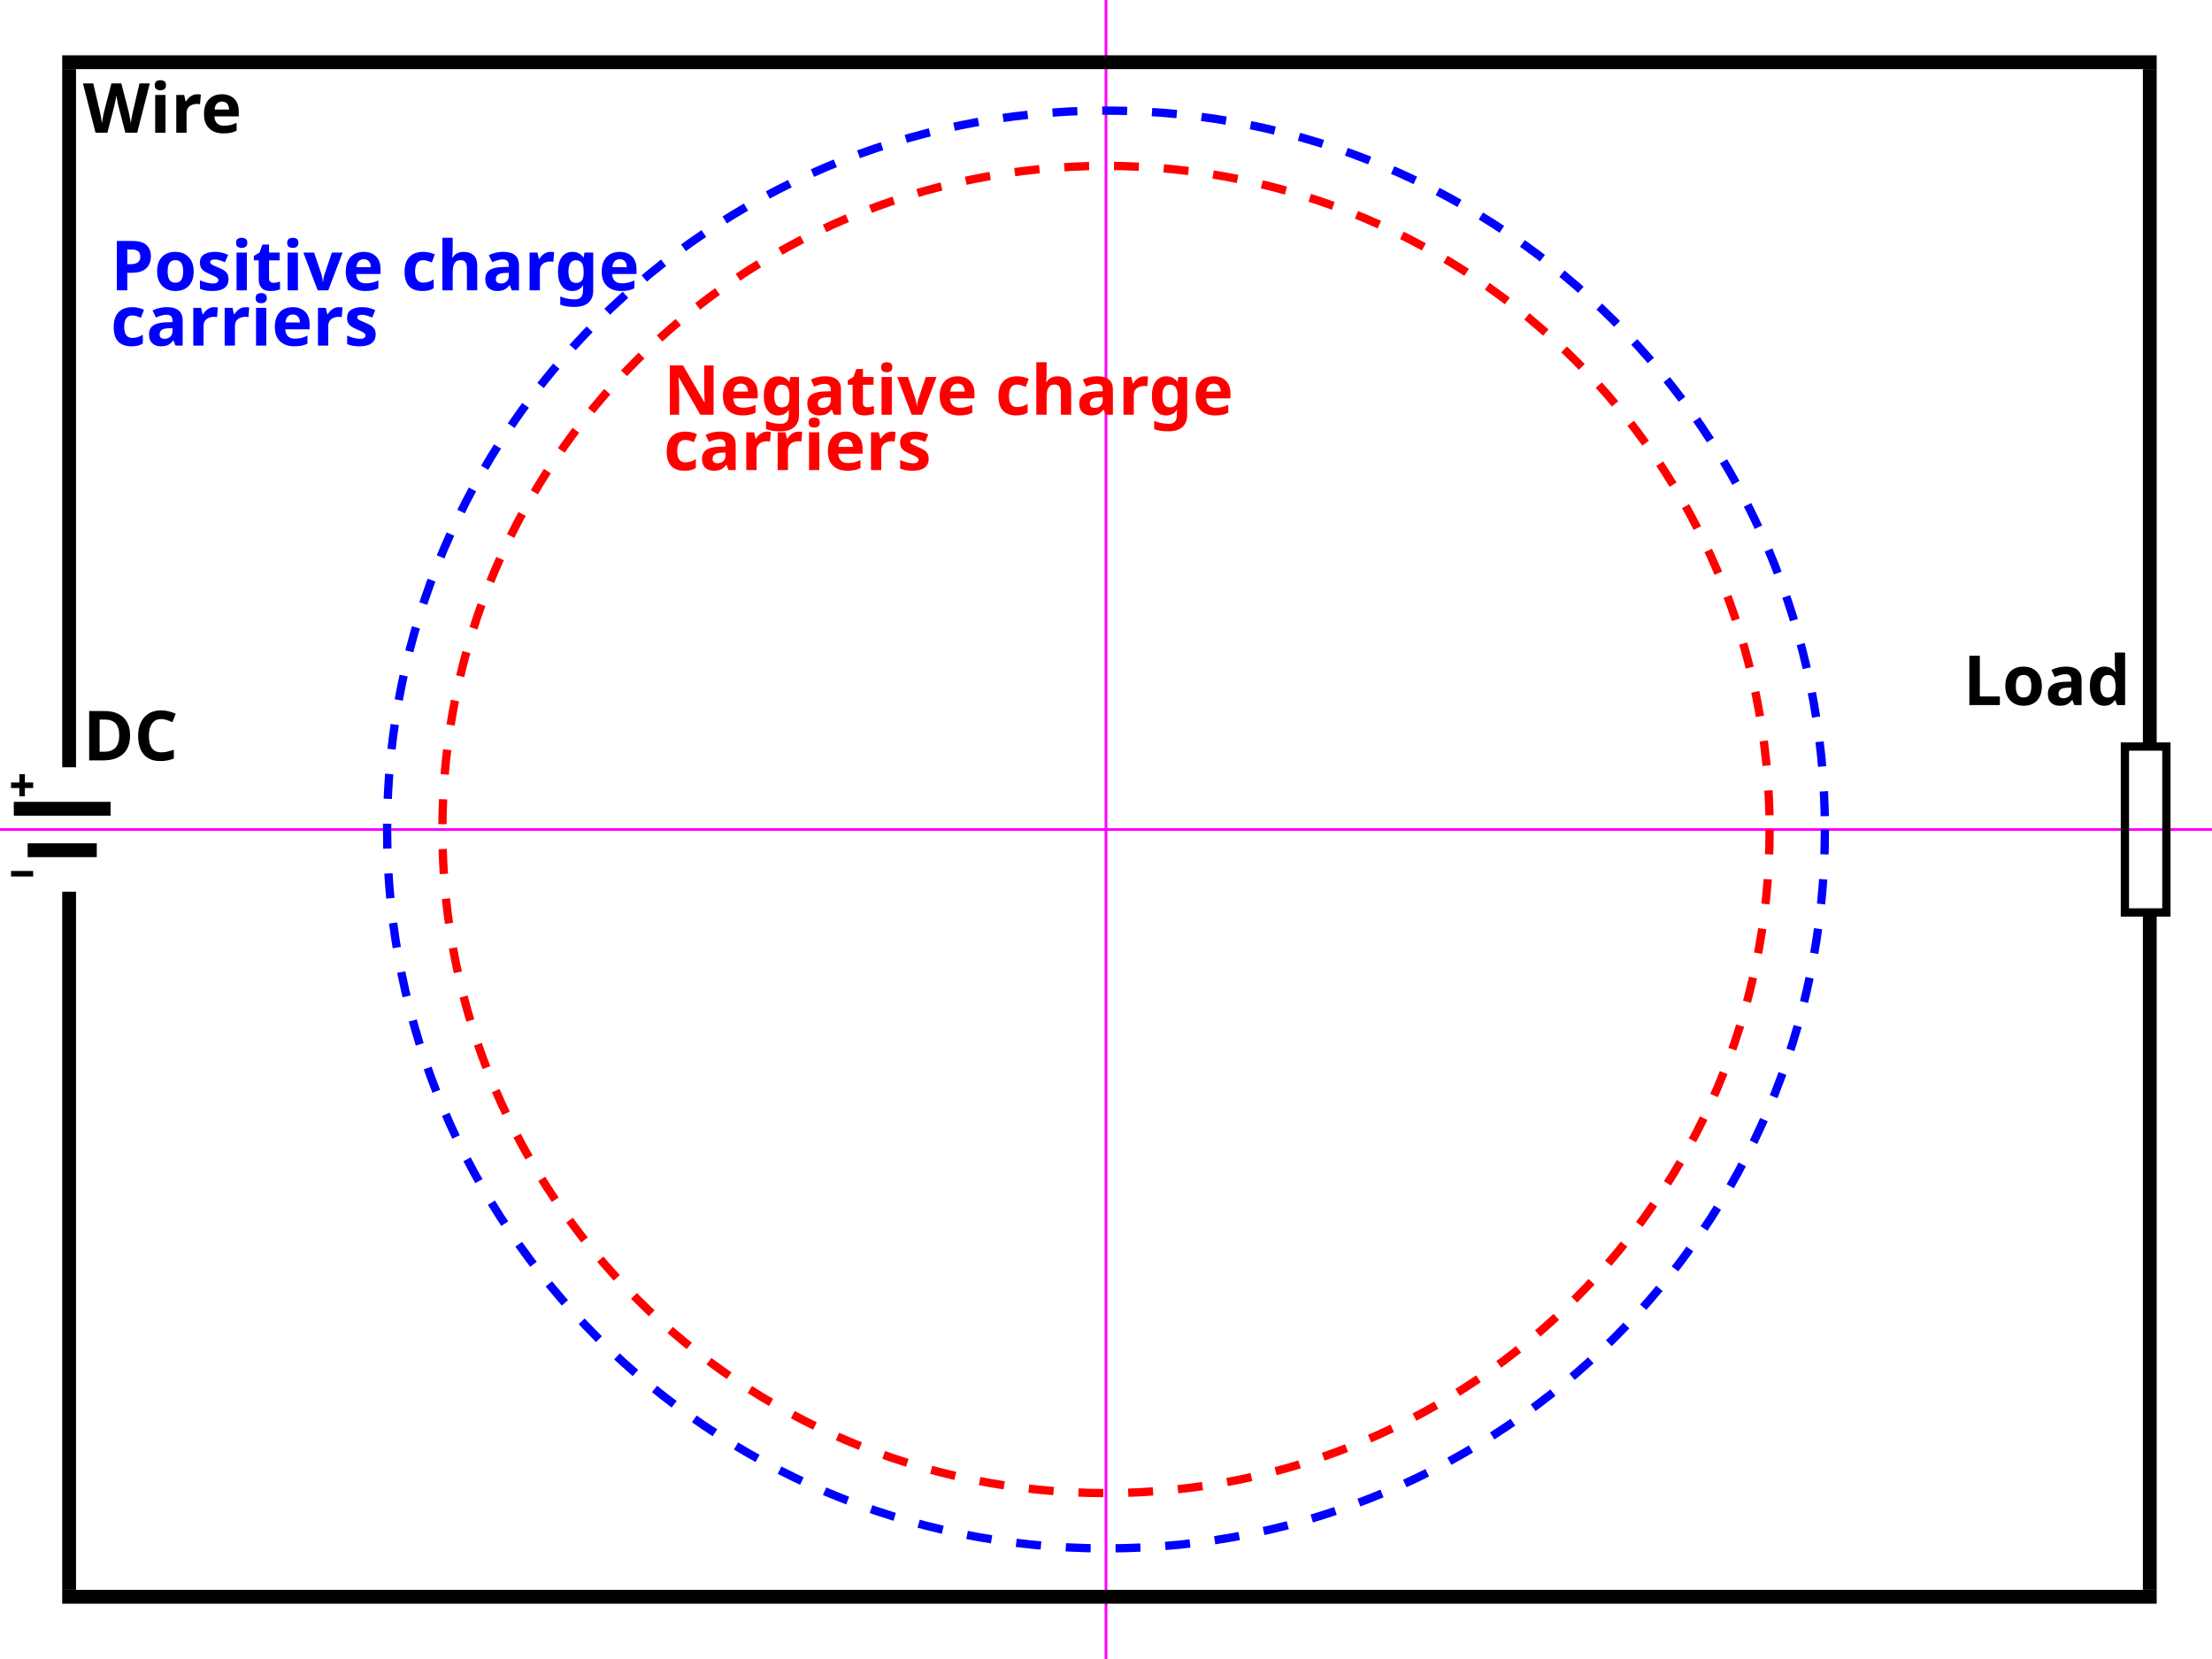
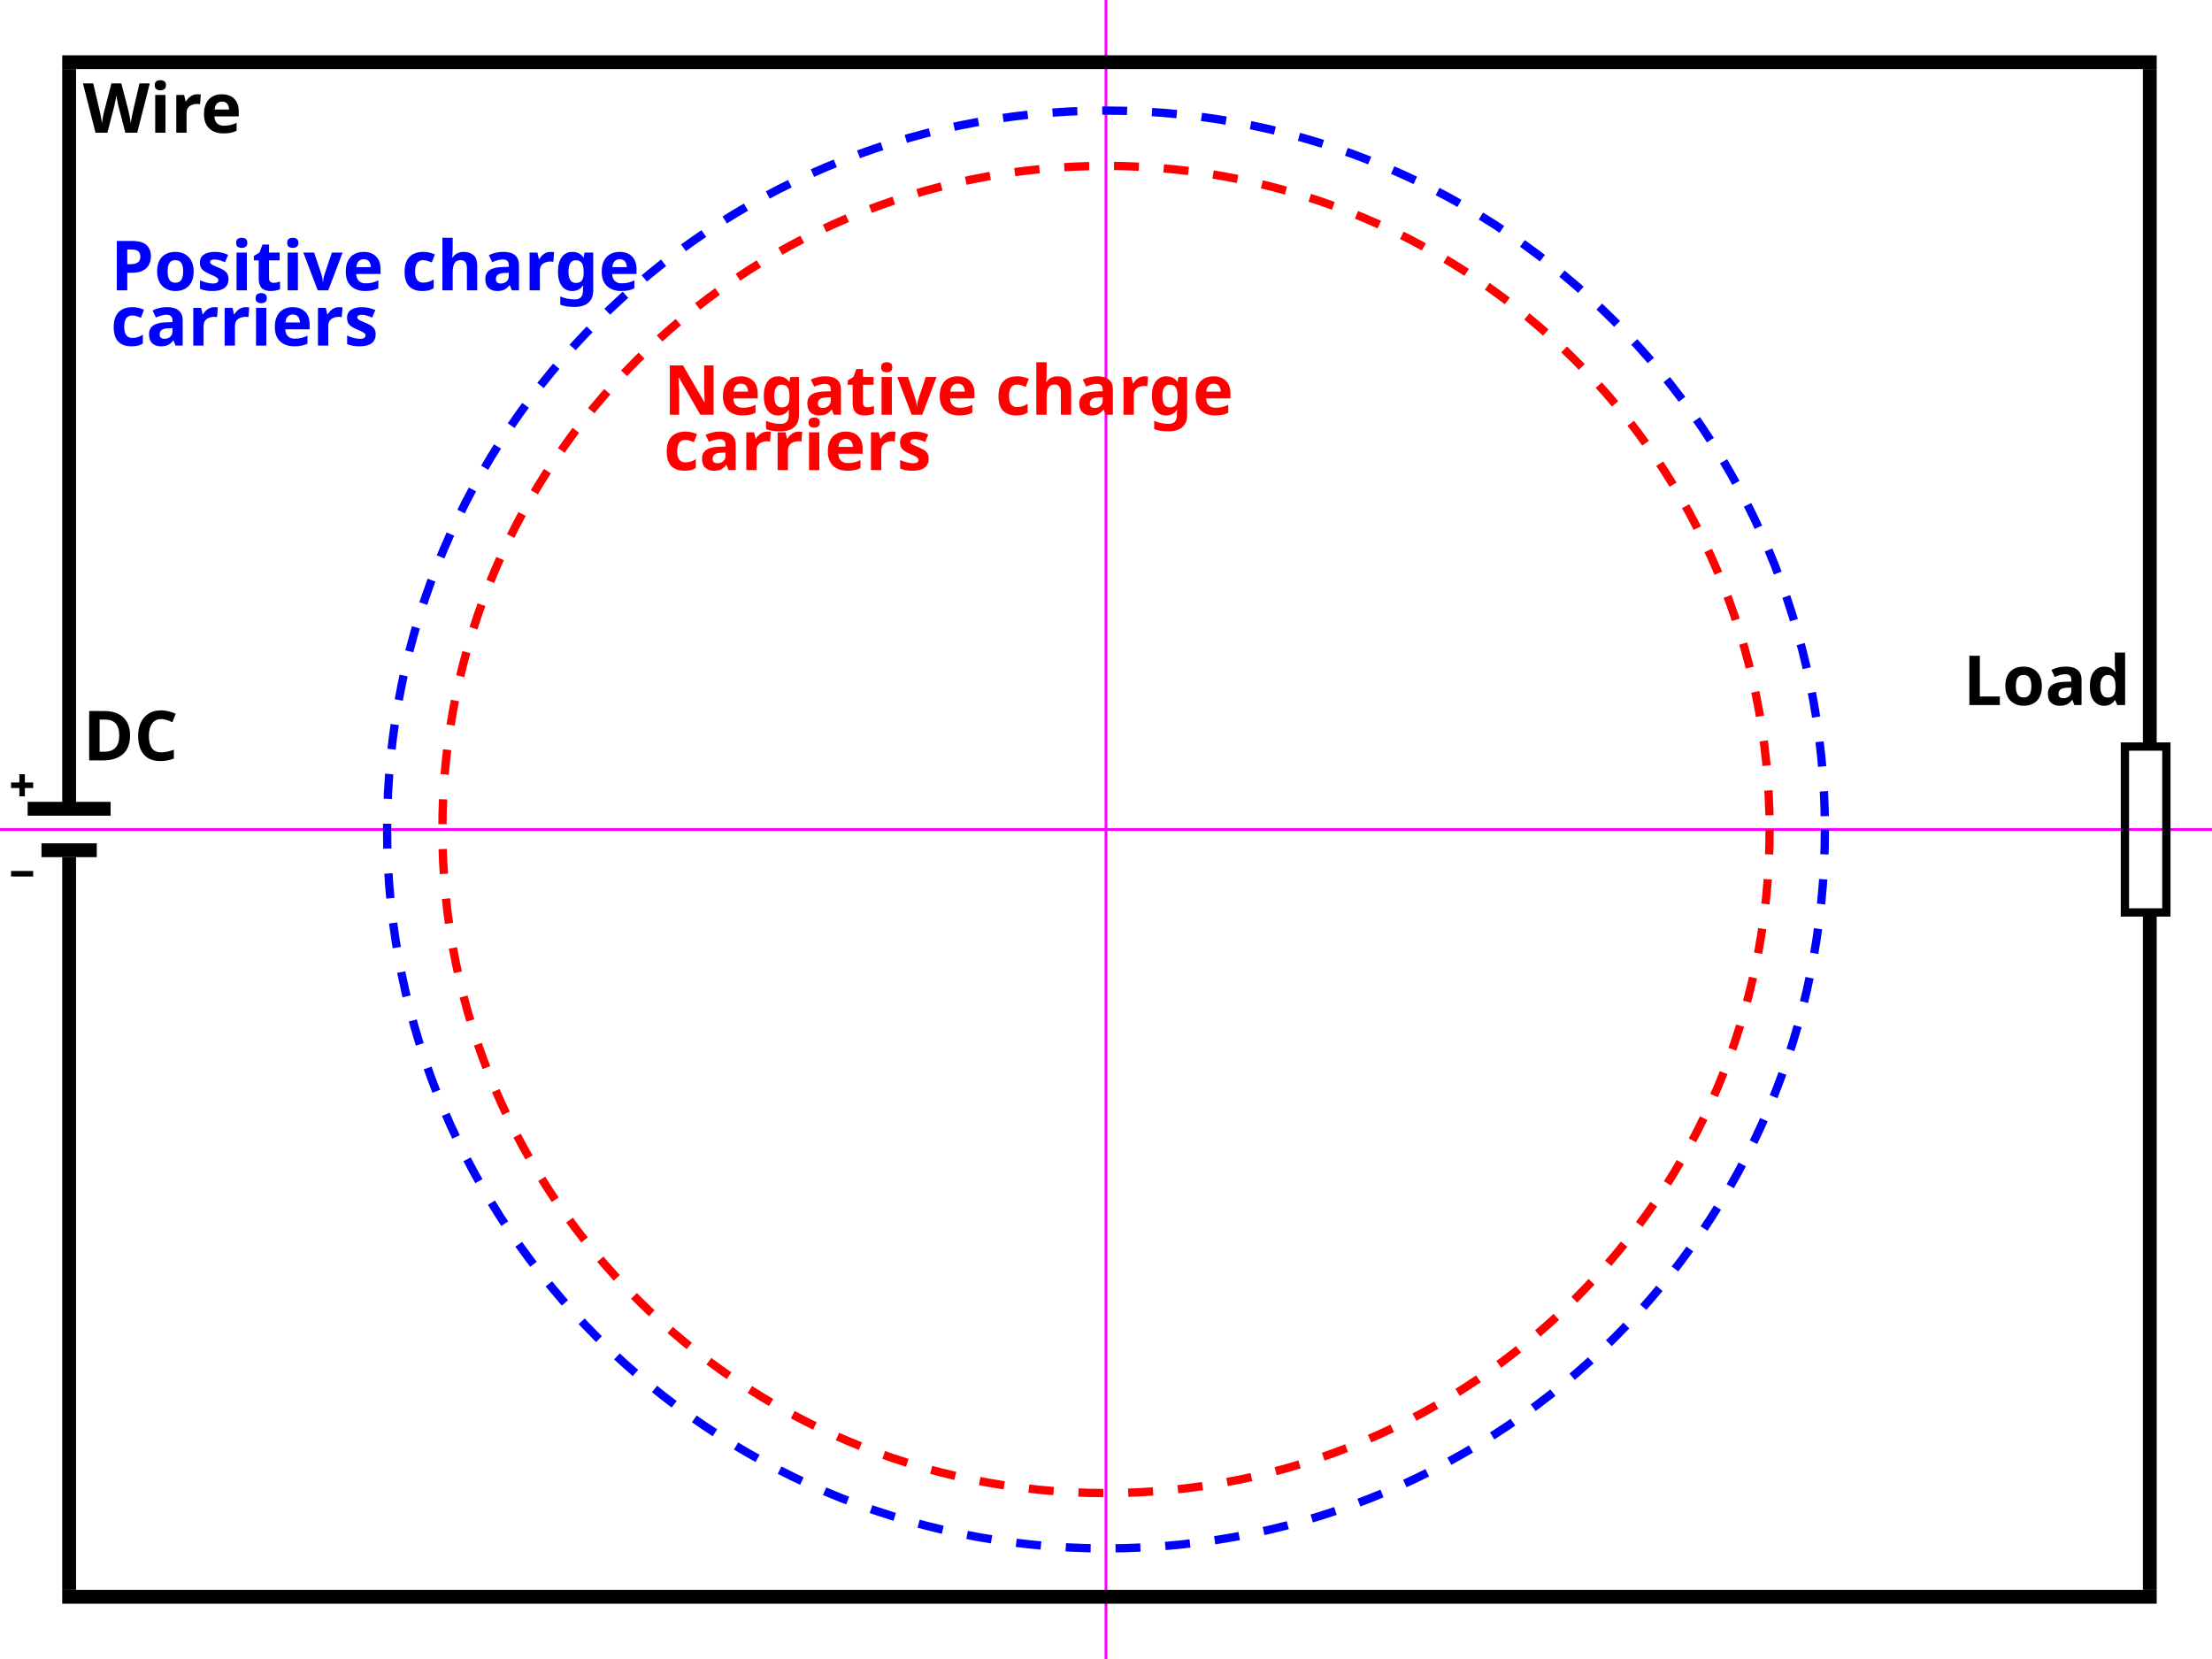
<svg xmlns="http://www.w3.org/2000/svg" id="svg1" version="1.1" viewBox="0 0 800 600" preserveAspectRatio="xMidYMid" fill-rule="evenodd" width="800" height="600">
  <g id="page1" transform="matrix(1.43537,0,0,1.368655,-15.83665,-11.89848)">
    <g id="layer1" transform="matrix(0.6966847,0,0,0.7306442,11.03315,8.693558)" style="display:inline">
      <rect id="white_background" x="0" y="0" width="800" height="600" fill="white">
            </rect>
      <path id="horiz guide" d="M 0,300 H 800" style="fill:none;fill-opacity:1;stroke:#ff00ff;stroke-width:1;stroke-opacity:1">
            </path>
      <path id="vert guide" d="M 400,0 V 600" style="fill:none;fill-opacity:1;stroke:#ff00ff;stroke-width:1;stroke-opacity:1">
            </path>
    </g>
    <g id="layer2" transform="matrix(0.6966847,0,0,0.7306442,11.03315,8.693558)" style="display:inline">
      <g id="wire">
        <text id="wire_text" x="30" y="48" font-family="Ubuntu" font-size="25" font-weight="bold" fill="#000000">
          <tspan>Wire</tspan>
        </text>
        <path id="wire_horiz_top" d="M 22.5,22.5 H 780.0" style="fill:none;fill-opacity:1;stroke:#000000;stroke-width:5;stroke-miterlimit:4;stroke-dasharray:none;stroke-dashoffset:0;stroke-opacity:1">
                </path>
        <path id="wire_horiz_bottom" d="M 22.5,577.5 H 780.0" style="fill:none;fill-opacity:1;stroke:#000000;stroke-width:5;stroke-miterlimit:4;stroke-dasharray:none;stroke-dashoffset:0;stroke-opacity:1">
                </path>
-         <path id="wire_vert_left_top" d="M 25.0,25.0 V 277.5" style="fill:#000080;fill-opacity:1;stroke:#000000;stroke-width:5;stroke-dasharray:none;stroke-dashoffset:0;stroke-opacity:1">
+         <path id="wire_vert_left_top" d="M 25.0,25.0 V 290.5" style="fill:#000080;fill-opacity:1;stroke:#000000;stroke-width:5;stroke-dasharray:none;stroke-dashoffset:0;stroke-opacity:1">
                </path>
-         <path id="wire_vert_left_bottom" d="M 25.0,322.5 V 575.0" style="fill:none;fill-opacity:1;stroke:#000000;stroke-width:5;stroke-dasharray:none;stroke-dashoffset:0;stroke-opacity:1">
+         <path id="wire_vert_left_bottom" d="M 25.0,310.0 V 575.0" style="fill:none;fill-opacity:1;stroke:#000000;stroke-width:5;stroke-dasharray:none;stroke-dashoffset:0;stroke-opacity:1">
                </path>
        <path id="wire_vert_right_top" d="M 777.5,25.0 V 270.0" style="fill:none;fill-opacity:1;stroke:#000000;stroke-width:5;stroke-miterlimit:4;stroke-dasharray:none;stroke-dashoffset:0;stroke-opacity:1">
                </path>
        <path id="wire_vert_right_bottom" d="M 777.5,330.0 V 575.0" style="display:inline;fill:none;fill-opacity:1;stroke:#000000;stroke-width:5;stroke-miterlimit:4;stroke-dasharray:none;stroke-dashoffset:0;stroke-opacity:1">
                </path>
      </g>
      <g id="load">
        <text id="load_text" x="710" y="255" font-family="Ubuntu" font-size="25" font-weight="bold" fill="#000000">
          <tspan>Load</tspan>
        </text>
        <rect id="load_rect" x="768.5" y="270.0" width="15" height="60" style="fill:none;stroke:#000000;stroke-width:3;stroke-dasharray:none;stroke-opacity:1">
                </rect>
      </g>
      <g id="power_source_dc">
        <text id="power_source_text" x="30" y="275" font-family="Ubuntu" font-size="25" font-weight="bold" fill="#000000">
          <tspan>DC</tspan>
        </text>
-         <path id="cathode" d="M 5.0,292.5 H 40.0" style="fill:none;fill-opacity:1;stroke:#000000;stroke-width:5;stroke-dasharray:none;stroke-dashoffset:0;stroke-opacity:1">
+         <path id="cathode" d="M 10.0,292.5 H 40.0" style="fill:none;fill-opacity:1;stroke:#000000;stroke-width:5;stroke-dasharray:none;stroke-dashoffset:0;stroke-opacity:1">
                </path>
-         <path id="anode" d="M 10.0,307.5 H 35.0" style="fill:none;fill-opacity:1;stroke:#000000;stroke-width:5;stroke-dasharray:none;stroke-dashoffset:0;stroke-opacity:1">
+         <path id="anode" d="M 15.0,307.5 H 35.0" style="fill:none;fill-opacity:1;stroke:#000000;stroke-width:5;stroke-dasharray:none;stroke-dashoffset:0;stroke-opacity:1">
                </path>
        <path id="plus_horiz" d="M 4.0,284.0 H 12.0" style="fill:#000080;fill-opacity:1;stroke:#000000;stroke-width:2;stroke-dasharray:none;stroke-dashoffset:0;stroke-opacity:1">
                </path>
        <path id="plus_vert" d="M 8.0,280.0 V 288.0" style="fill:#000080;fill-opacity:1;stroke:#000000;stroke-width:2;stroke-dasharray:none;stroke-dashoffset:0;stroke-opacity:1">
                </path>
        <path id="minus" d="M 4.0,316.0 H 12.0" style="fill:#000080;fill-opacity:1;stroke:#000000;stroke-width:2;stroke-dasharray:none;stroke-dashoffset:0;stroke-opacity:1">
                </path>
      </g>
    </g>
    <g id="layer3" transform="matrix(0.6966847,0,0,0.7306442,11.03315,8.693558)" style="display:inline">
      <text id="neg_charge_carriers_text" font-family="Ubuntu" font-size="25" font-weight="bold" fill="#ff0000">
        <tspan x="240" y="150">Negative charge
</tspan>
        <tspan x="240" y="170">carriers</tspan>
      </text>
      <circle id="neg_charge_carriers_circle" cx="400px" cy="300px" r="240px" style="fill:none;stroke:#ff0000;stroke-opacity:1;stroke-width:3;stroke-dasharray:9, 9;stroke-dashoffset:0">
        <animateTransform id="neg_charge_carriers_circle_rotate_ccw" attributeName="transform" attributeType="XML" type="rotate" from="360 400.0 300.0" to="0 400.0 300.0" begin="0s" dur="20s" repeatCount="indefinite">
                </animateTransform>
      </circle>
    </g>
    <g id="layer4" transform="matrix(0.6966847,0,0,0.7306442,11.03315,8.693558)" style="display:inline">
      <text id="pos_charge_carries_text" font-family="Ubuntu" font-size="25" font-weight="bold" fill="#0000ff">
        <tspan x="40" y="105">Positive charge
</tspan>
        <tspan x="40" y="125">carriers</tspan>
      </text>
      <circle id="pos_charge_carries_circle" cx="400px" cy="300px" r="260px" style="fill:none;stroke:#0000ff;stroke-opacity:1;stroke-width:3;stroke-dasharray:9, 9;stroke-dashoffset:0">
        <animateTransform id="pos_charge_carries_rotate_cw" attributeName="transform" attributeType="XML" type="rotate" from="0 400.0 300.0" to="360 400.0 300.0" begin="0s" dur="20s" repeatCount="indefinite">
                </animateTransform>
      </circle>
    </g>
  </g>
</svg>
